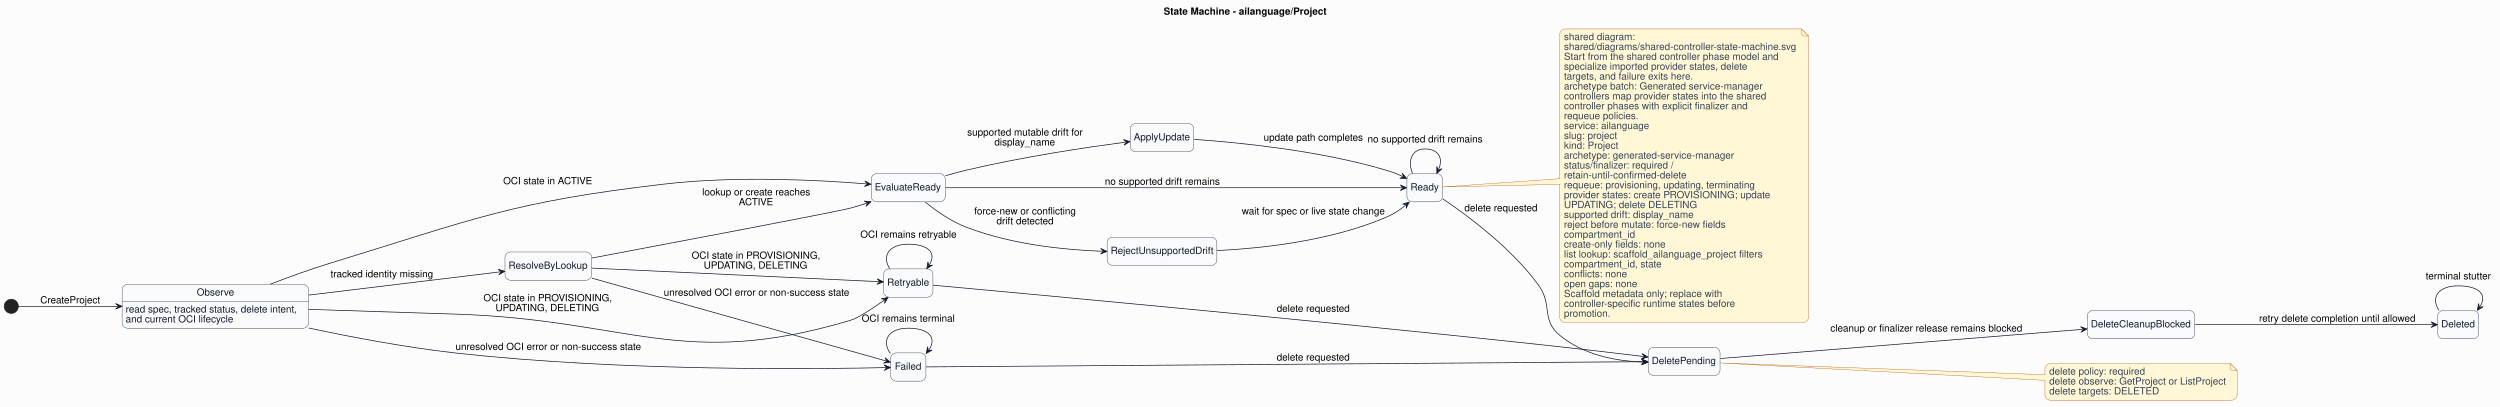
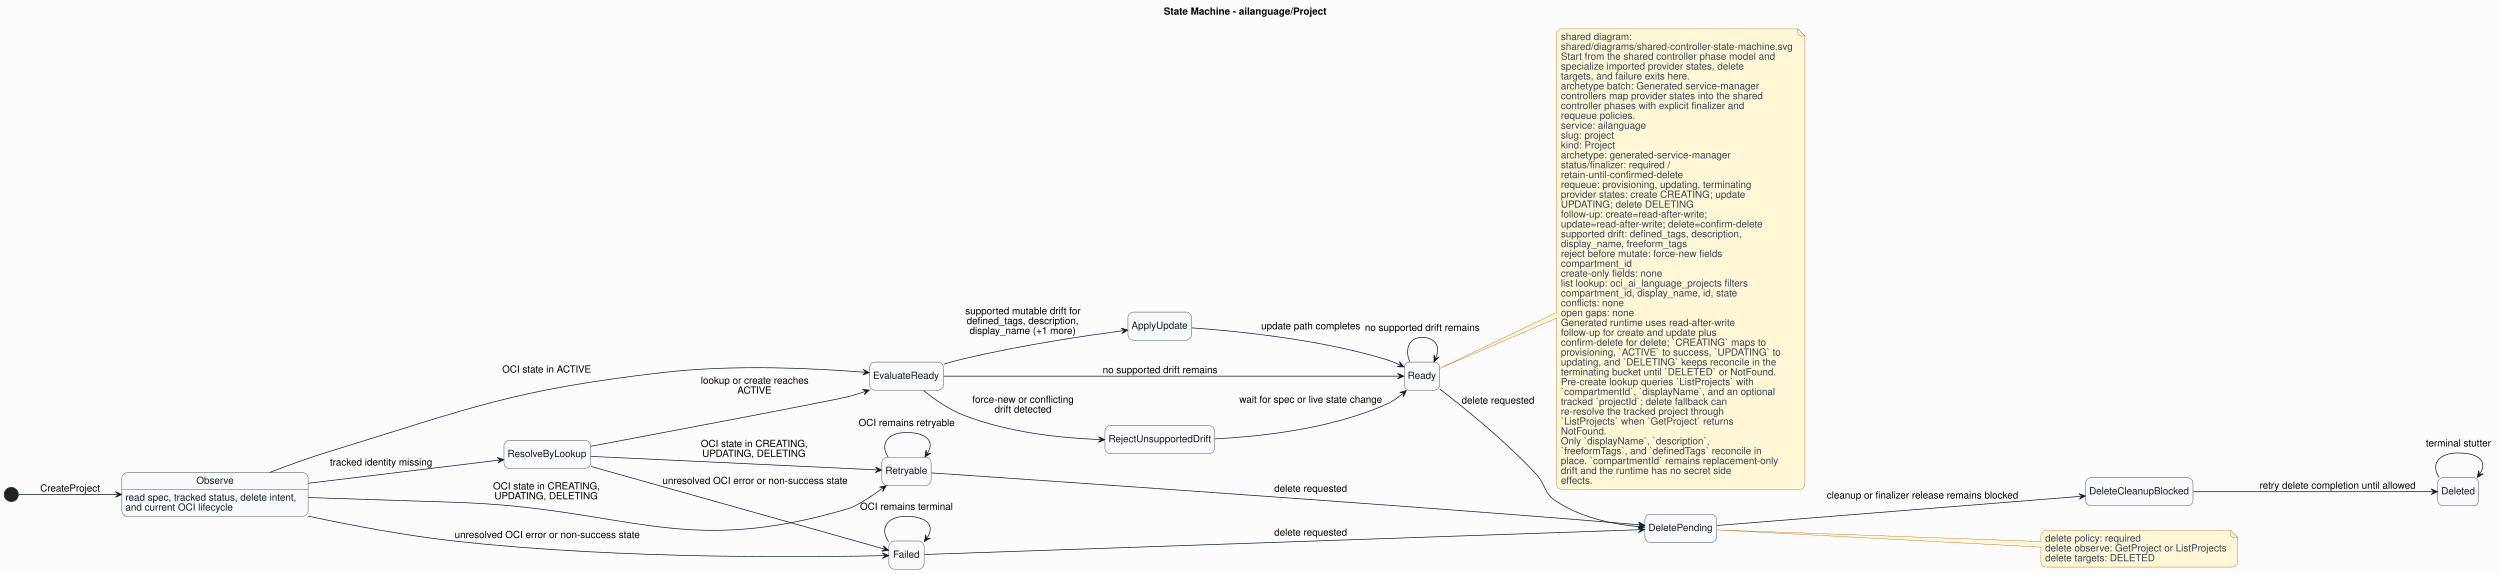
- <svg xmlns="http://www.w3.org/2000/svg" contentStyleType="text/css" data-diagram-type="STATE" height="576px" preserveAspectRatio="none" style="width:3542px;height:576px;background:#FCFCFD;" version="1.1" viewBox="0 0 3542 576" width="3542px" zoomAndPan="magnify">
+ <svg xmlns="http://www.w3.org/2000/svg" contentStyleType="text/css" data-diagram-type="STATE" height="814px" preserveAspectRatio="none" style="width:3549px;height:814px;background:#FCFCFD;" version="1.1" viewBox="0 0 3549 814" width="3549px" zoomAndPan="magnify">
  <defs />
  <g>
-     <rect fill="#FCFCFD" height="576" style="stroke:none;stroke-width:1;" width="3542" x="0" y="0" />
+     <rect fill="#FCFCFD" height="814" style="stroke:none;stroke-width:1;" width="3549" x="0" y="0" />
    <g class="title" data-source-line="10">
-       <text fill="#000000" font-family="Helvetica" font-size="14" font-weight="bold" lengthAdjust="spacing" textLength="231.061" x="1648.632" y="20.78">State Machine - ailanguage/Project</text>
+       <text fill="#000000" font-family="Helvetica" font-size="14" font-weight="bold" lengthAdjust="spacing" textLength="231.061" x="1652.132" y="20.78">State Machine - ailanguage/Project</text>
    </g>
    <g class="entity" data-qualified-name="observe" id="ent0002">
-       <rect fill="#F8FAFC" height="62" rx="8" ry="8" style="stroke:#0F172A;stroke-width:0.5;" width="264.364" x="173" y="403" />
-       <line style="stroke:#0F172A;stroke-width:0.5;" x1="173" x2="437.364" y1="427" y2="427" />
-       <text fill="#0F172A" font-family="Helvetica" font-size="14" lengthAdjust="spacing" textLength="52.91" x="278.727" y="418.78">Observe</text>
-       <text fill="#0F172A" font-family="Helvetica" font-size="14" lengthAdjust="spacing" textLength="244.364" x="178" y="442.78">read spec, tracked status, delete intent,</text>
-       <text fill="#0F172A" font-family="Helvetica" font-size="14" lengthAdjust="spacing" textLength="153.282" x="178" y="456.78">and current OCI lifecycle</text>
-     </g>
-     <rect fill="#F8FAFC" height="40" rx="8" ry="8" style="stroke:#0F172A;stroke-width:0.5;" width="104.951" x="1234.36" y="246" />
-     <text fill="#0F172A" font-family="Helvetica" font-size="14" lengthAdjust="spacing" textLength="94.951" x="1239.36" y="269.78">EvaluateReady</text>
-     <rect fill="#F8FAFC" height="40" rx="8" ry="8" style="stroke:#0F172A;stroke-width:0.5;" width="50.469" x="1993.32" y="246" />
-     <text fill="#0F172A" font-family="Helvetica" font-size="14" lengthAdjust="spacing" textLength="40.469" x="1998.32" y="269.78">Ready</text>
-     <rect fill="#F8FAFC" height="40" rx="8" ry="8" style="stroke:#0F172A;stroke-width:0.5;" width="69.917" x="1251.88" y="381" />
-     <text fill="#0F172A" font-family="Helvetica" font-size="14" lengthAdjust="spacing" textLength="59.917" x="1256.88" y="404.78">Retryable</text>
-     <rect fill="#F8FAFC" height="40" rx="8" ry="8" style="stroke:#0F172A;stroke-width:0.5;" width="50" x="1261.84" y="500" />
-     <text fill="#0F172A" font-family="Helvetica" font-size="14" lengthAdjust="spacing" textLength="38.131" x="1267.775" y="523.78">Failed</text>
-     <rect fill="#F8FAFC" height="40" rx="8" ry="8" style="stroke:#0F172A;stroke-width:0.5;" width="122.848" x="715.44" y="357" />
-     <text fill="#0F172A" font-family="Helvetica" font-size="14" lengthAdjust="spacing" textLength="112.848" x="720.44" y="380.78">ResolveByLookup</text>
-     <rect fill="#F8FAFC" height="40" rx="8" ry="8" style="stroke:#0F172A;stroke-width:0.5;" width="155.51" x="1568.56" y="336" />
-     <text fill="#0F172A" font-family="Helvetica" font-size="14" lengthAdjust="spacing" textLength="145.51" x="1573.56" y="359.78">RejectUnsupportedDrift</text>
-     <rect fill="#F8FAFC" height="40" rx="8" ry="8" style="stroke:#0F172A;stroke-width:0.5;" width="90.165" x="1601.23" y="175" />
-     <text fill="#0F172A" font-family="Helvetica" font-size="14" lengthAdjust="spacing" textLength="80.165" x="1606.23" y="198.78">ApplyUpdate</text>
-     <rect fill="#F8FAFC" height="40" rx="8" ry="8" style="stroke:#0F172A;stroke-width:0.5;" width="101.848" x="2335.1" y="492" />
-     <text fill="#0F172A" font-family="Helvetica" font-size="14" lengthAdjust="spacing" textLength="91.848" x="2340.1" y="515.78">DeletePending</text>
-     <rect fill="#F8FAFC" height="40" rx="8" ry="8" style="stroke:#0F172A;stroke-width:0.5;" width="58.255" x="3453.61" y="440" />
-     <text fill="#0F172A" font-family="Helvetica" font-size="14" lengthAdjust="spacing" textLength="48.255" x="3458.61" y="463.78">Deleted</text>
-     <rect fill="#F8FAFC" height="40" rx="8" ry="8" style="stroke:#0F172A;stroke-width:0.5;" width="152.427" x="2957.22" y="440" />
-     <text fill="#0F172A" font-family="Helvetica" font-size="14" lengthAdjust="spacing" textLength="142.427" x="2962.22" y="463.78">DeleteCleanupBlocked</text>
+       <rect fill="#F8FAFC" height="62" rx="8" ry="8" style="stroke:#0F172A;stroke-width:0.5;" width="264.364" x="173" y="671" />
+       <line style="stroke:#0F172A;stroke-width:0.5;" x1="173" x2="437.364" y1="695" y2="695" />
+       <text fill="#0F172A" font-family="Helvetica" font-size="14" lengthAdjust="spacing" textLength="52.91" x="278.727" y="686.78">Observe</text>
+       <text fill="#0F172A" font-family="Helvetica" font-size="14" lengthAdjust="spacing" textLength="244.364" x="178" y="710.78">read spec, tracked status, delete intent,</text>
+       <text fill="#0F172A" font-family="Helvetica" font-size="14" lengthAdjust="spacing" textLength="153.282" x="178" y="724.78">and current OCI lifecycle</text>
+     </g>
+     <rect fill="#F8FAFC" height="40" rx="8" ry="8" style="stroke:#0F172A;stroke-width:0.5;" width="104.951" x="1234.36" y="514" />
+     <text fill="#0F172A" font-family="Helvetica" font-size="14" lengthAdjust="spacing" textLength="94.951" x="1239.36" y="537.78">EvaluateReady</text>
+     <rect fill="#F8FAFC" height="40" rx="8" ry="8" style="stroke:#0F172A;stroke-width:0.5;" width="50.469" x="1993.32" y="514" />
+     <text fill="#0F172A" font-family="Helvetica" font-size="14" lengthAdjust="spacing" textLength="40.469" x="1998.32" y="537.78">Ready</text>
+     <rect fill="#F8FAFC" height="40" rx="8" ry="8" style="stroke:#0F172A;stroke-width:0.5;" width="69.917" x="1251.88" y="649" />
+     <text fill="#0F172A" font-family="Helvetica" font-size="14" lengthAdjust="spacing" textLength="59.917" x="1256.88" y="672.78">Retryable</text>
+     <rect fill="#F8FAFC" height="40" rx="8" ry="8" style="stroke:#0F172A;stroke-width:0.5;" width="50" x="1261.84" y="768" />
+     <text fill="#0F172A" font-family="Helvetica" font-size="14" lengthAdjust="spacing" textLength="38.131" x="1267.775" y="791.78">Failed</text>
+     <rect fill="#F8FAFC" height="40" rx="8" ry="8" style="stroke:#0F172A;stroke-width:0.5;" width="122.848" x="715.44" y="625" />
+     <text fill="#0F172A" font-family="Helvetica" font-size="14" lengthAdjust="spacing" textLength="112.848" x="720.44" y="648.78">ResolveByLookup</text>
+     <rect fill="#F8FAFC" height="40" rx="8" ry="8" style="stroke:#0F172A;stroke-width:0.5;" width="155.51" x="1568.56" y="604" />
+     <text fill="#0F172A" font-family="Helvetica" font-size="14" lengthAdjust="spacing" textLength="145.51" x="1573.56" y="627.78">RejectUnsupportedDrift</text>
+     <rect fill="#F8FAFC" height="40" rx="8" ry="8" style="stroke:#0F172A;stroke-width:0.5;" width="90.165" x="1601.23" y="443" />
+     <text fill="#0F172A" font-family="Helvetica" font-size="14" lengthAdjust="spacing" textLength="80.165" x="1606.23" y="466.78">ApplyUpdate</text>
+     <rect fill="#F8FAFC" height="40" rx="8" ry="8" style="stroke:#0F172A;stroke-width:0.5;" width="101.848" x="2335.1" y="730" />
+     <text fill="#0F172A" font-family="Helvetica" font-size="14" lengthAdjust="spacing" textLength="91.848" x="2340.1" y="753.78">DeletePending</text>
+     <rect fill="#F8FAFC" height="40" rx="8" ry="8" style="stroke:#0F172A;stroke-width:0.5;" width="58.255" x="3460.61" y="678" />
+     <text fill="#0F172A" font-family="Helvetica" font-size="14" lengthAdjust="spacing" textLength="48.255" x="3465.61" y="701.78">Deleted</text>
+     <rect fill="#F8FAFC" height="40" rx="8" ry="8" style="stroke:#0F172A;stroke-width:0.5;" width="152.427" x="2960.72" y="678" />
+     <text fill="#0F172A" font-family="Helvetica" font-size="14" lengthAdjust="spacing" textLength="142.427" x="2965.72" y="701.78">DeleteCleanupBlocked</text>
    <g class="start_entity" data-qualified-name=".start." data-source-line="32" id="ent0002">
-       <ellipse cx="16" cy="434" fill="#222222" rx="10" ry="10" style="stroke:#222222;stroke-width:1;" />
+       <ellipse cx="16" cy="702" fill="#222222" rx="10" ry="10" style="stroke:#222222;stroke-width:1;" />
    </g>
    <g class="entity" data-qualified-name="GMN2" data-source-line="55" id="ent0003">
-       <path d="M2209.78,49 L2209.78,253.16 L2044.1,264.86 L2209.78,261.16 L2209.78,449 A8,8 0 0 0 2217.78,457 L2554.261,457 A8,8 0 0 0 2562.261,449 L2562.261,51 L2552.261,41 L2217.78,41 A8,8 0 0 0 2209.78,49" fill="#FFF7D6" style="stroke:#B45309;stroke-width:0.5;" />
+       <path d="M2209.78,49 L2209.78,443.68 L2044.1,522.85 L2209.78,451.68 L2209.78,687 A8,8 0 0 0 2217.78,695 L2554.261,695 A8,8 0 0 0 2562.261,687 L2562.261,51 L2552.261,41 L2217.78,41 A8,8 0 0 0 2209.78,49" fill="#FFF7D6" style="stroke:#B45309;stroke-width:0.5;" />
      <path d="M2552.261,41 L2552.261,47 A4,4 0 0 0 2556.261,51 L2562.261,51 L2552.261,41" fill="#FFF7D6" style="stroke:#B45309;stroke-width:0.5;" />
      <text fill="#334155" font-family="Helvetica" font-size="14" lengthAdjust="spacing" textLength="101.165" x="2215.78" y="56.78">shared diagram:</text>
      <text fill="#334155" font-family="Helvetica" font-size="14" lengthAdjust="spacing" textLength="331.481" x="2215.78" y="70.78">shared/diagrams/shared-controller-state-machine.svg</text>
      <text fill="#334155" font-family="Helvetica" font-size="14" lengthAdjust="spacing" textLength="304.274" x="2215.78" y="84.78">Start from the shared controller phase model and</text>
      <text fill="#334155" font-family="Helvetica" font-size="14" lengthAdjust="spacing" textLength="261.468" x="2215.78" y="98.78">specialize imported provider states, delete</text>
      <text fill="#334155" font-family="Helvetica" font-size="14" lengthAdjust="spacing" textLength="184.434" x="2215.78" y="112.78">targets, and failure exits here.</text>
      <text fill="#334155" font-family="Helvetica" font-size="14" lengthAdjust="spacing" textLength="281.709" x="2215.78" y="126.78">archetype batch: Generated service-manager</text>
      <text fill="#334155" font-family="Helvetica" font-size="14" lengthAdjust="spacing" textLength="287.923" x="2215.78" y="140.78">controllers map provider states into the shared</text>
      <text fill="#334155" font-family="Helvetica" font-size="14" lengthAdjust="spacing" textLength="261.461" x="2215.78" y="154.78">controller phases with explicit finalizer and</text>
      <text fill="#334155" font-family="Helvetica" font-size="14" lengthAdjust="spacing" textLength="105.848" x="2215.78" y="168.78">requeue policies.</text>
      <text fill="#334155" font-family="Helvetica" font-size="14" lengthAdjust="spacing" textLength="120.634" x="2215.78" y="182.78">service: ailanguage</text>
      <text fill="#334155" font-family="Helvetica" font-size="14" lengthAdjust="spacing" textLength="75.482" x="2215.78" y="196.78">slug: project</text>
      <text fill="#334155" font-family="Helvetica" font-size="14" lengthAdjust="spacing" textLength="77.034" x="2215.78" y="210.78">kind: Project</text>
      <text fill="#334155" font-family="Helvetica" font-size="14" lengthAdjust="spacing" textLength="241.24" x="2215.78" y="224.78">archetype: generated-service-manager</text>
      <text fill="#334155" font-family="Helvetica" font-size="14" lengthAdjust="spacing" textLength="156.406" x="2215.78" y="238.78">status/finalizer: required /</text>
      <text fill="#334155" font-family="Helvetica" font-size="14" lengthAdjust="spacing" textLength="174.303" x="2215.78" y="252.78">retain-until-confirmed-delete</text>
      <text fill="#334155" font-family="Helvetica" font-size="14" lengthAdjust="spacing" textLength="272.398" x="2215.78" y="266.78">requeue: provisioning, updating, terminating</text>
-       <text fill="#334155" font-family="Helvetica" font-size="14" lengthAdjust="spacing" textLength="295.682" x="2215.78" y="280.78">provider states: create PROVISIONING; update</text>
+       <text fill="#334155" font-family="Helvetica" font-size="14" lengthAdjust="spacing" textLength="265.337" x="2215.78" y="280.78">provider states: create CREATING; update</text>
      <text fill="#334155" font-family="Helvetica" font-size="14" lengthAdjust="spacing" textLength="192.165" x="2215.78" y="294.78">UPDATING; delete DELETING</text>
-       <text fill="#334155" font-family="Helvetica" font-size="14" lengthAdjust="spacing" textLength="183.661" x="2215.78" y="308.78">supported drift: display_name</text>
-       <text fill="#334155" font-family="Helvetica" font-size="14" lengthAdjust="spacing" textLength="230.33" x="2215.78" y="322.78">reject before mutate: force-new fields</text>
-       <text fill="#334155" font-family="Helvetica" font-size="14" lengthAdjust="spacing" textLength="100.379" x="2215.78" y="336.78">compartment_id</text>
-       <text fill="#334155" font-family="Helvetica" font-size="14" lengthAdjust="spacing" textLength="144.751" x="2215.78" y="350.78">create-only fields: none</text>
-       <text fill="#334155" font-family="Helvetica" font-size="14" lengthAdjust="spacing" textLength="281.723" x="2215.78" y="364.78">list lookup: scaffold_ailanguage_project filters</text>
-       <text fill="#334155" font-family="Helvetica" font-size="14" lengthAdjust="spacing" textLength="138.51" x="2215.78" y="378.78">compartment_id, state</text>
-       <text fill="#334155" font-family="Helvetica" font-size="14" lengthAdjust="spacing" textLength="89.496" x="2215.78" y="392.78">conflicts: none</text>
-       <text fill="#334155" font-family="Helvetica" font-size="14" lengthAdjust="spacing" textLength="104.316" x="2215.78" y="406.78">open gaps: none</text>
-       <text fill="#334155" font-family="Helvetica" font-size="14" lengthAdjust="spacing" textLength="224.902" x="2215.78" y="420.78">Scaffold metadata only; replace with</text>
-       <text fill="#334155" font-family="Helvetica" font-size="14" lengthAdjust="spacing" textLength="244.323" x="2215.78" y="434.78">controller-specific runtime states before</text>
-       <text fill="#334155" font-family="Helvetica" font-size="14" lengthAdjust="spacing" textLength="66.144" x="2215.78" y="448.78">promotion.</text>
-     </g>
-     <g class="entity" data-qualified-name="GMN5" data-source-line="86" id="ent0006">
-       <path d="M2897.27,523 L2897.27,530.9 L2437.4,514.26 L2897.27,538.9 L2897.27,559 A8,8 0 0 0 2905.27,567 L3161.614,567 A8,8 0 0 0 3169.614,559 L3169.614,525 L3159.614,515 L2905.27,515 A8,8 0 0 0 2897.27,523" fill="#FFF7D6" style="stroke:#B45309;stroke-width:0.5;" />
-       <path d="M3159.614,515 L3159.614,521 A4,4 0 0 0 3163.614,525 L3169.614,525 L3159.614,515" fill="#FFF7D6" style="stroke:#B45309;stroke-width:0.5;" />
-       <text fill="#334155" font-family="Helvetica" font-size="14" lengthAdjust="spacing" textLength="136.972" x="2903.27" y="530.78">delete policy: required</text>
-       <text fill="#334155" font-family="Helvetica" font-size="14" lengthAdjust="spacing" textLength="251.344" x="2903.27" y="544.78">delete observe: GetProject or ListProject</text>
-       <text fill="#334155" font-family="Helvetica" font-size="14" lengthAdjust="spacing" textLength="157.185" x="2903.27" y="558.78">delete targets: DELETED</text>
+       <text fill="#334155" font-family="Helvetica" font-size="14" lengthAdjust="spacing" textLength="209.699" x="2215.78" y="308.78">follow-up: create=read-after-write;</text>
+       <text fill="#334155" font-family="Helvetica" font-size="14" lengthAdjust="spacing" textLength="288.716" x="2215.78" y="322.78">update=read-after-write; delete=confirm-delete</text>
+       <text fill="#334155" font-family="Helvetica" font-size="14" lengthAdjust="spacing" textLength="256.826" x="2215.78" y="336.78">supported drift: defined_tags, description,</text>
+       <text fill="#334155" font-family="Helvetica" font-size="14" lengthAdjust="spacing" textLength="180.537" x="2215.78" y="350.78">display_name, freeform_tags</text>
+       <text fill="#334155" font-family="Helvetica" font-size="14" lengthAdjust="spacing" textLength="230.33" x="2215.78" y="364.78">reject before mutate: force-new fields</text>
+       <text fill="#334155" font-family="Helvetica" font-size="14" lengthAdjust="spacing" textLength="100.379" x="2215.78" y="378.78">compartment_id</text>
+       <text fill="#334155" font-family="Helvetica" font-size="14" lengthAdjust="spacing" textLength="144.751" x="2215.78" y="392.78">create-only fields: none</text>
+       <text fill="#334155" font-family="Helvetica" font-size="14" lengthAdjust="spacing" textLength="266.157" x="2215.78" y="406.78">list lookup: oci_ai_language_projects filters</text>
+       <text fill="#334155" font-family="Helvetica" font-size="14" lengthAdjust="spacing" textLength="251.351" x="2215.78" y="420.78">compartment_id, display_name, id, state</text>
+       <text fill="#334155" font-family="Helvetica" font-size="14" lengthAdjust="spacing" textLength="89.496" x="2215.78" y="434.78">conflicts: none</text>
+       <text fill="#334155" font-family="Helvetica" font-size="14" lengthAdjust="spacing" textLength="104.316" x="2215.78" y="448.78">open gaps: none</text>
+       <text fill="#334155" font-family="Helvetica" font-size="14" lengthAdjust="spacing" textLength="248.999" x="2215.78" y="462.78">Generated runtime uses read-after-write</text>
+       <text fill="#334155" font-family="Helvetica" font-size="14" lengthAdjust="spacing" textLength="222.585" x="2215.78" y="476.78">follow-up for create and update plus</text>
+       <text fill="#334155" font-family="Helvetica" font-size="14" lengthAdjust="spacing" textLength="294.096" x="2215.78" y="490.78">confirm-delete for delete; `CREATING` maps to</text>
+       <text fill="#334155" font-family="Helvetica" font-size="14" lengthAdjust="spacing" textLength="317.413" x="2215.78" y="504.78">provisioning, `ACTIVE` to success, `UPDATING` to</text>
+       <text fill="#334155" font-family="Helvetica" font-size="14" lengthAdjust="spacing" textLength="307.385" x="2215.78" y="518.78">updating, and `DELETING` keeps reconcile in the</text>
+       <text fill="#334155" font-family="Helvetica" font-size="14" lengthAdjust="spacing" textLength="307.351" x="2215.78" y="532.78">terminating bucket until `DELETED` or NotFound.</text>
+       <text fill="#334155" font-family="Helvetica" font-size="14" lengthAdjust="spacing" textLength="274.668" x="2215.78" y="546.78">Pre-create lookup queries `ListProjects` with</text>
+       <text fill="#334155" font-family="Helvetica" font-size="14" lengthAdjust="spacing" textLength="304.254" x="2215.78" y="560.78">`compartmentId`, `displayName`, and an optional</text>
+       <text fill="#334155" font-family="Helvetica" font-size="14" lengthAdjust="spacing" textLength="236.565" x="2215.78" y="574.78">tracked `projectId`; delete fallback can</text>
+       <text fill="#334155" font-family="Helvetica" font-size="14" lengthAdjust="spacing" textLength="232.675" x="2215.78" y="588.78">re-resolve the tracked project through</text>
+       <text fill="#334155" font-family="Helvetica" font-size="14" lengthAdjust="spacing" textLength="245.855" x="2215.78" y="602.78">`ListProjects` when `GetProject` returns</text>
+       <text fill="#334155" font-family="Helvetica" font-size="14" lengthAdjust="spacing" textLength="65.372" x="2215.78" y="616.78">NotFound.</text>
+       <text fill="#334155" font-family="Helvetica" font-size="14" lengthAdjust="spacing" textLength="211.62" x="2215.78" y="630.78">Only `displayName`, `description`,</text>
+       <text fill="#334155" font-family="Helvetica" font-size="14" lengthAdjust="spacing" textLength="288.682" x="2215.78" y="644.78">`freeformTags`, and `definedTags` reconcile in</text>
+       <text fill="#334155" font-family="Helvetica" font-size="14" lengthAdjust="spacing" textLength="308.902" x="2215.78" y="658.78">place. `compartmentId` remains replacement-only</text>
+       <text fill="#334155" font-family="Helvetica" font-size="14" lengthAdjust="spacing" textLength="242.019" x="2215.78" y="672.78">drift and the runtime has no secret side</text>
+       <text fill="#334155" font-family="Helvetica" font-size="14" lengthAdjust="spacing" textLength="45.131" x="2215.78" y="686.78">effects.</text>
+     </g>
+     <g class="entity" data-qualified-name="GMN5" data-source-line="103" id="ent0006">
+       <path d="M2897.27,761 L2897.27,768.78 L2437.4,752.25 L2897.27,776.78 L2897.27,797 A8,8 0 0 0 2905.27,805 L3168.614,805 A8,8 0 0 0 3176.614,797 L3176.614,763 L3166.614,753 L2905.27,753 A8,8 0 0 0 2897.27,761" fill="#FFF7D6" style="stroke:#B45309;stroke-width:0.5;" />
+       <path d="M3166.614,753 L3166.614,759 A4,4 0 0 0 3170.614,763 L3176.614,763 L3166.614,753" fill="#FFF7D6" style="stroke:#B45309;stroke-width:0.5;" />
+       <text fill="#334155" font-family="Helvetica" font-size="14" lengthAdjust="spacing" textLength="136.972" x="2903.27" y="768.78">delete policy: required</text>
+       <text fill="#334155" font-family="Helvetica" font-size="14" lengthAdjust="spacing" textLength="258.344" x="2903.27" y="782.78">delete observe: GetProject or ListProjects</text>
+       <text fill="#334155" font-family="Helvetica" font-size="14" lengthAdjust="spacing" textLength="157.185" x="2903.27" y="796.78">delete targets: DELETED</text>
    </g>
    <g class="link" data-entity-1="ent0002" data-entity-2="ent0002" data-link-type="dependency" data-source-line="32" id="lnk3">
-       <path d="M26.23,434 C49.42,434 106.57,434 166.83,434" fill="none" id="*start*-to-observe" style="stroke:#0F172A;stroke-width:1;" />
-       <polygon fill="#0F172A" points="172.83,434,163.83,430,167.83,434,163.83,438,172.83,434" style="stroke:#0F172A;stroke-width:1;" />
-       <text fill="#000000" font-family="Helvetica" font-size="14" lengthAdjust="spacing" textLength="85.593" x="57" y="429.78">CreateProject</text>
+       <path d="M26.23,702 C49.42,702 106.57,702 166.83,702" fill="none" id="*start*-to-observe" style="stroke:#0F172A;stroke-width:1;" />
+       <polygon fill="#0F172A" points="172.83,702,163.83,698,167.83,702,163.83,706,172.83,702" style="stroke:#0F172A;stroke-width:1;" />
+       <text fill="#000000" font-family="Helvetica" font-size="14" lengthAdjust="spacing" textLength="85.593" x="57" y="697.78">CreateProject</text>
    </g>
    <g class="link" data-entity-1="ent0002" data-entity-2="ent0007" data-link-type="dependency" data-source-line="33" id="lnk4">
-       <path d="M437.64,418.05 C528.55,407.01 639.334,393.573 709.184,385.093" fill="none" id="observe-to-resolve_by_lookup" style="stroke:#0F172A;stroke-width:1;" />
-       <polygon fill="#0F172A" points="715.14,384.37,705.723,381.484,710.176,384.973,706.688,389.425,715.14,384.37" style="stroke:#0F172A;stroke-width:1;" />
-       <text fill="#000000" font-family="Helvetica" font-size="14" lengthAdjust="spacing" textLength="145.503" x="468.36" y="392.84">tracked identity missing</text>
+       <path d="M437.64,686.05 C528.55,675.01 639.334,661.573 709.184,653.093" fill="none" id="observe-to-resolve_by_lookup" style="stroke:#0F172A;stroke-width:1;" />
+       <polygon fill="#0F172A" points="715.14,652.37,705.723,649.484,710.176,652.973,706.688,657.426,715.14,652.37" style="stroke:#0F172A;stroke-width:1;" />
+       <text fill="#000000" font-family="Helvetica" font-size="14" lengthAdjust="spacing" textLength="145.503" x="468.36" y="660.84">tracked identity missing</text>
    </g>
    <g class="link" data-entity-1="ent0007" data-entity-2="ent0003" data-link-type="dependency" data-source-line="34" id="lnk5">
-       <path d="M838.57,365.58 C952.1,344.19 1186.77,299.79 1204.36,295 C1214.07,292.36 1218.604,291.054 1228.384,287.704" fill="none" id="resolve_by_lookup-to-evaluate_ready" style="stroke:#0F172A;stroke-width:1;" />
-       <polygon fill="#0F172A" points="1234.06,285.76,1224.249,284.892,1229.33,287.38,1226.842,292.461,1234.06,285.76" style="stroke:#0F172A;stroke-width:1;" />
-       <text fill="#000000" font-family="Helvetica" font-size="14" lengthAdjust="spacing" textLength="154.089" x="994.86" y="276.78">lookup or create reaches</text>
-       <text fill="#000000" font-family="Helvetica" font-size="14" lengthAdjust="spacing" textLength="50.565" x="1046.622" y="290.78">ACTIVE</text>
+       <path d="M838.57,633.58 C952.1,612.19 1186.77,567.79 1204.36,563 C1214.07,560.36 1218.604,559.054 1228.384,555.704" fill="none" id="resolve_by_lookup-to-evaluate_ready" style="stroke:#0F172A;stroke-width:1;" />
+       <polygon fill="#0F172A" points="1234.06,553.76,1224.249,552.892,1229.33,555.38,1226.842,560.461,1234.06,553.76" style="stroke:#0F172A;stroke-width:1;" />
+       <text fill="#000000" font-family="Helvetica" font-size="14" lengthAdjust="spacing" textLength="154.089" x="994.86" y="544.78">lookup or create reaches</text>
+       <text fill="#000000" font-family="Helvetica" font-size="14" lengthAdjust="spacing" textLength="50.565" x="1046.622" y="558.78">ACTIVE</text>
    </g>
    <g class="link" data-entity-1="ent0007" data-entity-2="ent0005" data-link-type="dependency" data-source-line="35" id="lnk6">
-       <path d="M838.63,379.87 C946.21,384.95 1160.807,395.097 1245.597,399.097" fill="none" id="resolve_by_lookup-to-retryable" style="stroke:#0F172A;stroke-width:1;" />
-       <polygon fill="#0F172A" points="1251.59,399.38,1242.789,394.96,1246.596,399.144,1242.411,402.951,1251.59,399.38" style="stroke:#0F172A;stroke-width:1;" />
-       <text fill="#000000" font-family="Helvetica" font-size="14" lengthAdjust="spacing" textLength="184.379" x="979.86" y="366.54">OCI state in PROVISIONING,</text>
-       <text fill="#000000" font-family="Helvetica" font-size="14" lengthAdjust="spacing" textLength="150.131" x="996.984" y="380.54">UPDATING, DELETING</text>
+       <path d="M838.63,647.87 C946.21,652.95 1160.807,663.097 1245.597,667.097" fill="none" id="resolve_by_lookup-to-retryable" style="stroke:#0F172A;stroke-width:1;" />
+       <polygon fill="#0F172A" points="1251.59,667.38,1242.789,662.96,1246.596,667.144,1242.411,670.951,1251.59,667.38" style="stroke:#0F172A;stroke-width:1;" />
+       <text fill="#000000" font-family="Helvetica" font-size="14" lengthAdjust="spacing" textLength="154.034" x="994.86" y="634.54">OCI state in CREATING,</text>
+       <text fill="#000000" font-family="Helvetica" font-size="14" lengthAdjust="spacing" textLength="150.131" x="996.812" y="648.54">UPDATING, DELETING</text>
    </g>
    <g class="link" data-entity-1="ent0007" data-entity-2="ent0006" data-link-type="dependency" data-source-line="36" id="lnk7">
-       <path d="M838.63,394.11 C950.69,425.65 1179.585,490.083 1255.675,511.513" fill="none" id="resolve_by_lookup-to-failed" style="stroke:#0F172A;stroke-width:1;" />
-       <polygon fill="#0F172A" points="1261.45,513.14,1253.871,506.85,1256.637,511.784,1251.703,514.55,1261.45,513.14" style="stroke:#0F172A;stroke-width:1;" />
-       <text fill="#000000" font-family="Helvetica" font-size="14" lengthAdjust="spacing" textLength="263.778" x="940.36" y="419.03">unresolved OCI error or non-success state</text>
+       <path d="M838.63,662.11 C950.69,693.65 1179.585,758.083 1255.675,779.513" fill="none" id="resolve_by_lookup-to-failed" style="stroke:#0F172A;stroke-width:1;" />
+       <polygon fill="#0F172A" points="1261.45,781.14,1253.871,774.85,1256.637,779.784,1251.703,782.55,1261.45,781.14" style="stroke:#0F172A;stroke-width:1;" />
+       <text fill="#000000" font-family="Helvetica" font-size="14" lengthAdjust="spacing" textLength="263.778" x="940.36" y="687.03">unresolved OCI error or non-success state</text>
    </g>
    <g class="link" data-entity-1="ent0002" data-entity-2="ent0003" data-link-type="dependency" data-source-line="37" id="lnk8">
-       <path d="M382.96,402.64 C409.45,392.43 439.47,381.55 467.36,373 C673.5,309.82 725.22,286.06 939.36,261 C1043.33,248.83 1160.05,255.034 1227.99,260.554" fill="none" id="observe-to-evaluate_ready" style="stroke:#0F172A;stroke-width:1;" />
-       <polygon fill="#0F172A" points="1233.97,261.04,1225.323,256.324,1228.986,260.635,1224.676,264.298,1233.97,261.04" style="stroke:#0F172A;stroke-width:1;" />
-       <text fill="#000000" font-family="Helvetica" font-size="14" lengthAdjust="spacing" textLength="128.372" x="712.86" y="260.95">OCI state in ACTIVE</text>
+       <path d="M382.96,670.64 C409.45,660.43 439.47,649.55 467.36,641 C673.5,577.82 725.22,554.06 939.36,529 C1043.33,516.83 1160.05,523.034 1227.99,528.554" fill="none" id="observe-to-evaluate_ready" style="stroke:#0F172A;stroke-width:1;" />
+       <polygon fill="#0F172A" points="1233.97,529.04,1225.323,524.324,1228.986,528.635,1224.676,532.298,1233.97,529.04" style="stroke:#0F172A;stroke-width:1;" />
+       <text fill="#000000" font-family="Helvetica" font-size="14" lengthAdjust="spacing" textLength="128.372" x="712.86" y="528.95">OCI state in ACTIVE</text>
    </g>
    <g class="link" data-entity-1="ent0002" data-entity-2="ent0005" data-link-type="dependency" data-source-line="38" id="lnk9">
-       <path d="M437.47,438.33 C500.11,440.38 576.11,442.85 644.36,445 C893.16,452.84 965.72,524.79 1204.36,454 C1215.77,450.62 1234.445,438.364 1253.305,424.914" fill="none" id="observe-to-retryable" style="stroke:#0F172A;stroke-width:1;" />
-       <polygon fill="#0F172A" points="1258.19,421.43,1248.54,423.399,1254.119,424.333,1253.185,429.912,1258.19,421.43" style="stroke:#0F172A;stroke-width:1;" />
-       <text fill="#000000" font-family="Helvetica" font-size="14" lengthAdjust="spacing" textLength="184.379" x="684.86" y="426.78">OCI state in PROVISIONING,</text>
-       <text fill="#000000" font-family="Helvetica" font-size="14" lengthAdjust="spacing" textLength="150.131" x="701.984" y="440.78">UPDATING, DELETING</text>
+       <path d="M437.47,706.33 C500.11,708.38 576.11,710.85 644.36,713 C893.16,720.84 965.72,792.79 1204.36,722 C1215.77,718.62 1234.445,706.364 1253.305,692.914" fill="none" id="observe-to-retryable" style="stroke:#0F172A;stroke-width:1;" />
+       <polygon fill="#0F172A" points="1258.19,689.43,1248.54,691.399,1254.119,692.333,1253.185,697.912,1258.19,689.43" style="stroke:#0F172A;stroke-width:1;" />
+       <text fill="#000000" font-family="Helvetica" font-size="14" lengthAdjust="spacing" textLength="154.034" x="699.86" y="694.78">OCI state in CREATING,</text>
+       <text fill="#000000" font-family="Helvetica" font-size="14" lengthAdjust="spacing" textLength="150.131" x="701.812" y="708.78">UPDATING, DELETING</text>
    </g>
    <g class="link" data-entity-1="ent0002" data-entity-2="ent0006" data-link-type="dependency" data-source-line="39" id="lnk10">
-       <path d="M437.52,464.76 C499.83,478.03 575.56,492.26 644.36,500 C883.8,526.92 1170.452,522.769 1255.562,520.789" fill="none" id="observe-to-failed" style="stroke:#0F172A;stroke-width:1;" />
-       <polygon fill="#0F172A" points="1261.56,520.65,1252.469,516.86,1256.561,520.766,1252.656,524.858,1261.56,520.65" style="stroke:#0F172A;stroke-width:1;" />
-       <text fill="#000000" font-family="Helvetica" font-size="14" lengthAdjust="spacing" textLength="263.778" x="645.36" y="495.78">unresolved OCI error or non-success state</text>
+       <path d="M437.52,732.76 C499.83,746.03 575.56,760.26 644.36,768 C883.8,794.92 1170.452,790.769 1255.562,788.789" fill="none" id="observe-to-failed" style="stroke:#0F172A;stroke-width:1;" />
+       <polygon fill="#0F172A" points="1261.56,788.65,1252.469,784.86,1256.561,788.766,1252.656,792.858,1261.56,788.65" style="stroke:#0F172A;stroke-width:1;" />
+       <text fill="#000000" font-family="Helvetica" font-size="14" lengthAdjust="spacing" textLength="263.778" x="645.36" y="763.78">unresolved OCI error or non-success state</text>
    </g>
    <g class="link" data-entity-1="ent0003" data-entity-2="ent0008" data-link-type="dependency" data-source-line="40" id="lnk11">
-       <path d="M1311.06,286.48 C1326.49,298.89 1347.81,313.85 1369.32,322 C1433.53,346.35 1505.604,353.906 1562.304,356.026" fill="none" id="evaluate_ready-to-reject_unsupported_drift" style="stroke:#0F172A;stroke-width:1;" />
-       <polygon fill="#0F172A" points="1568.3,356.25,1559.456,351.916,1563.303,356.063,1559.157,359.911,1568.3,356.25" style="stroke:#0F172A;stroke-width:1;" />
-       <text fill="#000000" font-family="Helvetica" font-size="14" lengthAdjust="spacing" textLength="143.951" x="1380.32" y="303.78">force-new or conflicting</text>
-       <text fill="#000000" font-family="Helvetica" font-size="14" lengthAdjust="spacing" textLength="80.938" x="1411.827" y="317.78">drift detected</text>
+       <path d="M1311.06,554.48 C1326.49,566.89 1347.81,581.85 1369.32,590 C1433.53,614.35 1505.604,621.906 1562.304,624.026" fill="none" id="evaluate_ready-to-reject_unsupported_drift" style="stroke:#0F172A;stroke-width:1;" />
+       <polygon fill="#0F172A" points="1568.3,624.25,1559.456,619.917,1563.303,624.063,1559.157,627.911,1568.3,624.25" style="stroke:#0F172A;stroke-width:1;" />
+       <text fill="#000000" font-family="Helvetica" font-size="14" lengthAdjust="spacing" textLength="143.951" x="1380.32" y="571.78">force-new or conflicting</text>
+       <text fill="#000000" font-family="Helvetica" font-size="14" lengthAdjust="spacing" textLength="80.938" x="1411.827" y="585.78">drift detected</text>
    </g>
    <g class="link" data-entity-1="ent0008" data-entity-2="ent0004" data-link-type="dependency" data-source-line="41" id="lnk12">
-       <path d="M1724.32,355.06 C1790.2,351.77 1886.3,341 1963.32,308 C1975.36,302.84 1982.48,298.236 1991.92,290.246" fill="none" id="reject_unsupported_drift-to-ready" style="stroke:#0F172A;stroke-width:1;" />
-       <polygon fill="#0F172A" points="1996.5,286.37,1987.046,289.131,1992.684,289.6,1992.215,295.238,1996.5,286.37" style="stroke:#0F172A;stroke-width:1;" />
-       <text fill="#000000" font-family="Helvetica" font-size="14" lengthAdjust="spacing" textLength="203.882" x="1759.32" y="303.78">wait for spec or live state change</text>
+       <path d="M1724.32,623.06 C1790.2,619.77 1886.3,609 1963.32,576 C1975.36,570.84 1982.48,566.236 1991.92,558.246" fill="none" id="reject_unsupported_drift-to-ready" style="stroke:#0F172A;stroke-width:1;" />
+       <polygon fill="#0F172A" points="1996.5,554.37,1987.046,557.131,1992.684,557.6,1992.215,563.238,1996.5,554.37" style="stroke:#0F172A;stroke-width:1;" />
+       <text fill="#000000" font-family="Helvetica" font-size="14" lengthAdjust="spacing" textLength="203.882" x="1759.32" y="571.78">wait for spec or live state change</text>
    </g>
    <g class="link" data-entity-1="ent0003" data-entity-2="ent0009" data-link-type="dependency" data-source-line="42" id="lnk13">
-       <path d="M1339.72,248.96 C1349.49,246.07 1359.67,243.27 1369.32,241 C1450.17,221.95 1540.202,208.61 1595.032,201.33" fill="none" id="evaluate_ready-to-apply_update" style="stroke:#0F172A;stroke-width:1;" />
-       <polygon fill="#0F172A" points="1600.98,200.54,1591.532,197.759,1596.024,201.198,1592.585,205.69,1600.98,200.54" style="stroke:#0F172A;stroke-width:1;" />
-       <text fill="#000000" font-family="Helvetica" font-size="14" lengthAdjust="spacing" textLength="163.42" x="1370.32" y="192.09">supported mutable drift for</text>
-       <text fill="#000000" font-family="Helvetica" font-size="14" lengthAdjust="spacing" textLength="86.386" x="1408.837" y="206.09">display_name</text>
+       <path d="M1339.72,516.96 C1349.49,514.07 1359.67,511.27 1369.32,509 C1450.17,489.95 1540.202,476.61 1595.032,469.33" fill="none" id="evaluate_ready-to-apply_update" style="stroke:#0F172A;stroke-width:1;" />
+       <polygon fill="#0F172A" points="1600.98,468.54,1591.532,465.759,1596.024,469.198,1592.585,473.69,1600.98,468.54" style="stroke:#0F172A;stroke-width:1;" />
+       <text fill="#000000" font-family="Helvetica" font-size="14" lengthAdjust="spacing" textLength="163.42" x="1370.32" y="446.09">supported mutable drift for</text>
+       <text fill="#000000" font-family="Helvetica" font-size="14" lengthAdjust="spacing" textLength="159.551" x="1372.255" y="460.09">defined_tags, description,</text>
+       <text fill="#000000" font-family="Helvetica" font-size="14" lengthAdjust="spacing" textLength="151.348" x="1376.356" y="474.09">display_name (+1 more)</text>
    </g>
    <g class="link" data-entity-1="ent0009" data-entity-2="ent0004" data-link-type="dependency" data-source-line="43" id="lnk14">
-       <path d="M1691.88,197.45 C1753.86,201.76 1869.1,213.07 1963.32,241 C1973.36,243.98 1978.503,245.9 1987.612,250.28" fill="none" id="apply_update-to-ready" style="stroke:#0F172A;stroke-width:1;" />
-       <polygon fill="#0F172A" points="1993.02,252.88,1986.642,245.375,1988.514,250.714,1983.176,252.585,1993.02,252.88" style="stroke:#0F172A;stroke-width:1;" />
-       <text fill="#000000" font-family="Helvetica" font-size="14" lengthAdjust="spacing" textLength="141.654" x="1790.32" y="199.45">update path completes</text>
+       <path d="M1691.88,465.45 C1753.86,469.76 1869.1,481.07 1963.32,509 C1973.36,511.98 1978.503,513.9 1987.612,518.28" fill="none" id="apply_update-to-ready" style="stroke:#0F172A;stroke-width:1;" />
+       <polygon fill="#0F172A" points="1993.02,520.88,1986.642,513.375,1988.514,518.713,1983.176,520.585,1993.02,520.88" style="stroke:#0F172A;stroke-width:1;" />
+       <text fill="#000000" font-family="Helvetica" font-size="14" lengthAdjust="spacing" textLength="141.654" x="1790.32" y="467.45">update path completes</text>
    </g>
    <g class="link" data-entity-1="ent0003" data-entity-2="ent0004" data-link-type="dependency" data-source-line="44" id="lnk15">
-       <path d="M1339.73,266 C1484.46,266 1882.77,266 1986.86,266" fill="none" id="evaluate_ready-to-ready" style="stroke:#0F172A;stroke-width:1;" />
-       <polygon fill="#0F172A" points="1992.86,266,1983.86,262,1987.86,266,1983.86,270,1992.86,266" style="stroke:#0F172A;stroke-width:1;" />
-       <text fill="#000000" font-family="Helvetica" font-size="14" lengthAdjust="spacing" textLength="162.641" x="1565.32" y="261.78">no supported drift remains</text>
+       <path d="M1339.73,534 C1484.46,534 1882.77,534 1986.86,534" fill="none" id="evaluate_ready-to-ready" style="stroke:#0F172A;stroke-width:1;" />
+       <polygon fill="#0F172A" points="1992.86,534,1983.86,530,1987.86,534,1983.86,538,1992.86,534" style="stroke:#0F172A;stroke-width:1;" />
+       <text fill="#000000" font-family="Helvetica" font-size="14" lengthAdjust="spacing" textLength="162.641" x="1565.32" y="529.78">no supported drift remains</text>
    </g>
    <g class="link" data-entity-1="ent0004" data-entity-2="ent0004" data-link-type="dependency" data-source-line="45" id="lnk16">
-       <path d="M2001.35,245.69 C1994,228.73 1999.74,211 2018.55,211 C2037.36,211 2045.486,223.225 2038.136,240.185" fill="none" id="ready-to-ready" style="stroke:#0F172A;stroke-width:1;" />
-       <polygon fill="#0F172A" points="2035.75,245.69,2042.999,239.023,2037.738,241.102,2035.659,235.842,2035.75,245.69" style="stroke:#0F172A;stroke-width:1;" />
-       <text fill="#000000" font-family="Helvetica" font-size="14" lengthAdjust="spacing" textLength="162.641" x="1937.55" y="201.78">no supported drift remains</text>
+       <path d="M2001.35,513.69 C1994,496.73 1999.74,479 2018.55,479 C2037.36,479 2045.486,491.225 2038.136,508.185" fill="none" id="ready-to-ready" style="stroke:#0F172A;stroke-width:1;" />
+       <polygon fill="#0F172A" points="2035.75,513.69,2042.999,507.023,2037.738,509.102,2035.659,503.842,2035.75,513.69" style="stroke:#0F172A;stroke-width:1;" />
+       <text fill="#000000" font-family="Helvetica" font-size="14" lengthAdjust="spacing" textLength="162.641" x="1937.55" y="469.78">no supported drift remains</text>
    </g>
    <g class="link" data-entity-1="ent0005" data-entity-2="ent0005" data-link-type="dependency" data-source-line="46" id="lnk17">
-       <path d="M1260.63,380.69 C1249.42,363.73 1258.16,346 1286.84,346 C1315.52,346 1327.556,358.723 1316.356,375.683" fill="none" id="retryable-to-retryable" style="stroke:#0F172A;stroke-width:1;" />
-       <polygon fill="#0F172A" points="1313.05,380.69,1321.347,375.384,1315.805,376.518,1314.672,370.976,1313.05,380.69" style="stroke:#0F172A;stroke-width:1;" />
-       <text fill="#000000" font-family="Helvetica" font-size="14" lengthAdjust="spacing" textLength="136.931" x="1218.84" y="336.78">OCI remains retryable</text>
+       <path d="M1260.63,648.69 C1249.42,631.73 1258.16,614 1286.84,614 C1315.52,614 1327.556,626.723 1316.356,643.683" fill="none" id="retryable-to-retryable" style="stroke:#0F172A;stroke-width:1;" />
+       <polygon fill="#0F172A" points="1313.05,648.69,1321.347,643.384,1315.805,644.518,1314.672,638.976,1313.05,648.69" style="stroke:#0F172A;stroke-width:1;" />
+       <text fill="#000000" font-family="Helvetica" font-size="14" lengthAdjust="spacing" textLength="136.931" x="1218.84" y="604.78">OCI remains retryable</text>
    </g>
    <g class="link" data-entity-1="ent0006" data-entity-2="ent0006" data-link-type="dependency" data-source-line="47" id="lnk18">
-       <path d="M1261.41,500.83 C1249.04,483.53 1257.52,465 1286.84,465 C1316.16,465 1328.13,478.649 1315.76,495.949" fill="none" id="failed-to-failed" style="stroke:#0F172A;stroke-width:1;" />
-       <polygon fill="#0F172A" points="1312.27,500.83,1320.758,495.836,1315.178,496.763,1314.251,491.182,1312.27,500.83" style="stroke:#0F172A;stroke-width:1;" />
-       <text fill="#000000" font-family="Helvetica" font-size="14" lengthAdjust="spacing" textLength="132.255" x="1220.84" y="455.78">OCI remains terminal</text>
+       <path d="M1261.41,768.83 C1249.04,751.53 1257.52,733 1286.84,733 C1316.16,733 1328.13,746.649 1315.76,763.949" fill="none" id="failed-to-failed" style="stroke:#0F172A;stroke-width:1;" />
+       <polygon fill="#0F172A" points="1312.27,768.83,1320.758,763.836,1315.178,764.763,1314.251,759.182,1312.27,768.83" style="stroke:#0F172A;stroke-width:1;" />
+       <text fill="#000000" font-family="Helvetica" font-size="14" lengthAdjust="spacing" textLength="132.255" x="1220.84" y="723.78">OCI remains terminal</text>
    </g>
    <g class="link" data-entity-1="ent0004" data-entity-2="ent0010" data-link-type="dependency" data-source-line="48" id="lnk19">
-       <path d="M2044.1,281.72 C2078.51,304.84 2141.19,351.04 2179.78,404 C2199.96,431.68 2183.35,453.21 2209.78,475 C2244.69,503.78 2290.535,511.555 2328.775,513.115" fill="none" id="ready-to-delete_pending" style="stroke:#0F172A;stroke-width:1;" />
-       <polygon fill="#0F172A" points="2334.77,513.36,2325.941,508.997,2329.774,513.156,2325.614,516.99,2334.77,513.36" style="stroke:#0F172A;stroke-width:1;" />
-       <text fill="#000000" font-family="Helvetica" font-size="14" lengthAdjust="spacing" textLength="104.303" x="2074.78" y="299.34">delete requested</text>
+       <path d="M2044.07,552.39 C2076.81,577.54 2135.79,624.93 2179.78,672 C2194.96,688.23 2191.08,700 2209.78,712 C2247.25,736.04 2291.564,744.548 2328.664,747.848" fill="none" id="ready-to-delete_pending" style="stroke:#0F172A;stroke-width:1;" />
+       <polygon fill="#0F172A" points="2334.64,748.38,2326.03,743.598,2329.66,747.937,2325.321,751.567,2334.64,748.38" style="stroke:#0F172A;stroke-width:1;" />
+       <text fill="#000000" font-family="Helvetica" font-size="14" lengthAdjust="spacing" textLength="104.303" x="2074.78" y="573.03">delete requested</text>
    </g>
    <g class="link" data-entity-1="ent0005" data-entity-2="ent0010" data-link-type="dependency" data-source-line="49" id="lnk20">
-       <path d="M1321.89,404.08 C1440.37,414.87 1845.63,452.17 2179.78,488 C2232.75,493.68 2287.373,500.132 2328.913,505.142" fill="none" id="retryable-to-delete_pending" style="stroke:#0F172A;stroke-width:1;" />
-       <polygon fill="#0F172A" points="2334.87,505.86,2326.414,500.811,2329.906,505.261,2325.456,508.754,2334.87,505.86" style="stroke:#0F172A;stroke-width:1;" />
-       <text fill="#000000" font-family="Helvetica" font-size="14" lengthAdjust="spacing" textLength="104.303" x="1808.82" y="441.76">delete requested</text>
+       <path d="M1322.29,671.33 C1441.25,679.43 1845.83,707.19 2179.78,733 C2232.72,737.09 2287.322,741.652 2328.872,745.182" fill="none" id="retryable-to-delete_pending" style="stroke:#0F172A;stroke-width:1;" />
+       <polygon fill="#0F172A" points="2334.85,745.69,2326.221,740.942,2329.868,745.267,2325.544,748.914,2334.85,745.69" style="stroke:#0F172A;stroke-width:1;" />
+       <text fill="#000000" font-family="Helvetica" font-size="14" lengthAdjust="spacing" textLength="104.303" x="1808.82" y="698.14">delete requested</text>
    </g>
    <g class="link" data-entity-1="ent0006" data-entity-2="ent0010" data-link-type="dependency" data-source-line="50" id="lnk21">
-       <path d="M1312.29,519.82 C1451.18,518.81 2135.3,513.824 2328.62,512.414" fill="none" id="failed-to-delete_pending" style="stroke:#0F172A;stroke-width:1;" />
-       <polygon fill="#0F172A" points="2334.62,512.37,2325.591,508.436,2329.62,512.407,2325.649,516.436,2334.62,512.37" style="stroke:#0F172A;stroke-width:1;" />
-       <text fill="#000000" font-family="Helvetica" font-size="14" lengthAdjust="spacing" textLength="104.303" x="1808.82" y="510.86">delete requested</text>
+       <path d="M1312.29,787.15 C1451.18,782.34 2135.304,758.648 2328.624,751.957" fill="none" id="failed-to-delete_pending" style="stroke:#0F172A;stroke-width:1;" />
+       <polygon fill="#0F172A" points="2334.62,751.75,2325.487,748.064,2329.623,751.923,2325.764,756.059,2334.62,751.75" style="stroke:#0F172A;stroke-width:1;" />
+       <text fill="#000000" font-family="Helvetica" font-size="14" lengthAdjust="spacing" textLength="104.303" x="1808.82" y="760.43">delete requested</text>
    </g>
    <g class="link" data-entity-1="ent0010" data-entity-2="ent0012" data-link-type="dependency" data-source-line="51" id="lnk22">
-       <path d="M2437.4,507.94 C2550.21,498.85 2817.679,477.302 2950.939,466.562" fill="none" id="delete_pending-to-delete_cleanup_blocked" style="stroke:#0F172A;stroke-width:1;" />
-       <polygon fill="#0F172A" points="2956.92,466.08,2947.628,462.816,2951.936,466.482,2948.27,470.79,2956.92,466.08" style="stroke:#0F172A;stroke-width:1;" />
-       <text fill="#000000" font-family="Helvetica" font-size="14" lengthAdjust="spacing" textLength="273.144" x="2593.27" y="469.73">cleanup or finalizer release remains blocked</text>
+       <path d="M2437.4,745.96 C2550.78,736.88 2820.549,715.259 2954.479,704.529" fill="none" id="delete_pending-to-delete_cleanup_blocked" style="stroke:#0F172A;stroke-width:1;" />
+       <polygon fill="#0F172A" points="2960.46,704.05,2951.169,700.782,2955.476,704.449,2951.808,708.756,2960.46,704.05" style="stroke:#0F172A;stroke-width:1;" />
+       <text fill="#000000" font-family="Helvetica" font-size="14" lengthAdjust="spacing" textLength="273.144" x="2593.27" y="707.73">cleanup or finalizer release remains blocked</text>
    </g>
    <g class="link" data-entity-1="ent0012" data-entity-2="ent0011" data-link-type="dependency" data-source-line="52" id="lnk23">
-       <path d="M3110.06,460 C3211.08,460 3379.22,460 3447.3,460" fill="none" id="delete_cleanup_blocked-to-deleted" style="stroke:#0F172A;stroke-width:1;" />
-       <polygon fill="#0F172A" points="3453.3,460,3444.3,456,3448.3,460,3444.3,464,3453.3,460" style="stroke:#0F172A;stroke-width:1;" />
-       <text fill="#000000" font-family="Helvetica" font-size="14" lengthAdjust="spacing" textLength="222.565" x="3200.61" y="455.78">retry delete completion until allowed</text>
+       <path d="M3113.65,698 C3215.47,698 3385.66,698 3454.25,698" fill="none" id="delete_cleanup_blocked-to-deleted" style="stroke:#0F172A;stroke-width:1;" />
+       <polygon fill="#0F172A" points="3460.25,698,3451.25,694,3455.25,698,3451.25,702,3460.25,698" style="stroke:#0F172A;stroke-width:1;" />
+       <text fill="#000000" font-family="Helvetica" font-size="14" lengthAdjust="spacing" textLength="222.565" x="3207.61" y="693.78">retry delete completion until allowed</text>
    </g>
    <g class="link" data-entity-1="ent0011" data-entity-2="ent0011" data-link-type="dependency" data-source-line="53" id="lnk24">
-       <path d="M3455.55,439.69 C3443.93,422.73 3452.99,405 3482.74,405 C3512.48,405 3524.941,417.78 3513.321,434.74" fill="none" id="deleted-to-deleted" style="stroke:#0F172A;stroke-width:1;" />
-       <polygon fill="#0F172A" points="3509.93,439.69,3518.317,434.526,3512.756,435.565,3511.717,430.005,3509.93,439.69" style="stroke:#0F172A;stroke-width:1;" />
-       <text fill="#000000" font-family="Helvetica" font-size="14" lengthAdjust="spacing" textLength="92.586" x="3436.74" y="395.78">terminal stutter</text>
+       <path d="M3462.55,677.69 C3450.93,660.73 3459.99,643 3489.74,643 C3519.48,643 3531.941,655.78 3520.321,672.74" fill="none" id="deleted-to-deleted" style="stroke:#0F172A;stroke-width:1;" />
+       <polygon fill="#0F172A" points="3516.93,677.69,3525.317,672.526,3519.756,673.565,3518.717,668.005,3516.93,677.69" style="stroke:#0F172A;stroke-width:1;" />
+       <text fill="#000000" font-family="Helvetica" font-size="14" lengthAdjust="spacing" textLength="92.586" x="3443.74" y="633.78">terminal stutter</text>
    </g>
  </g>
</svg>
